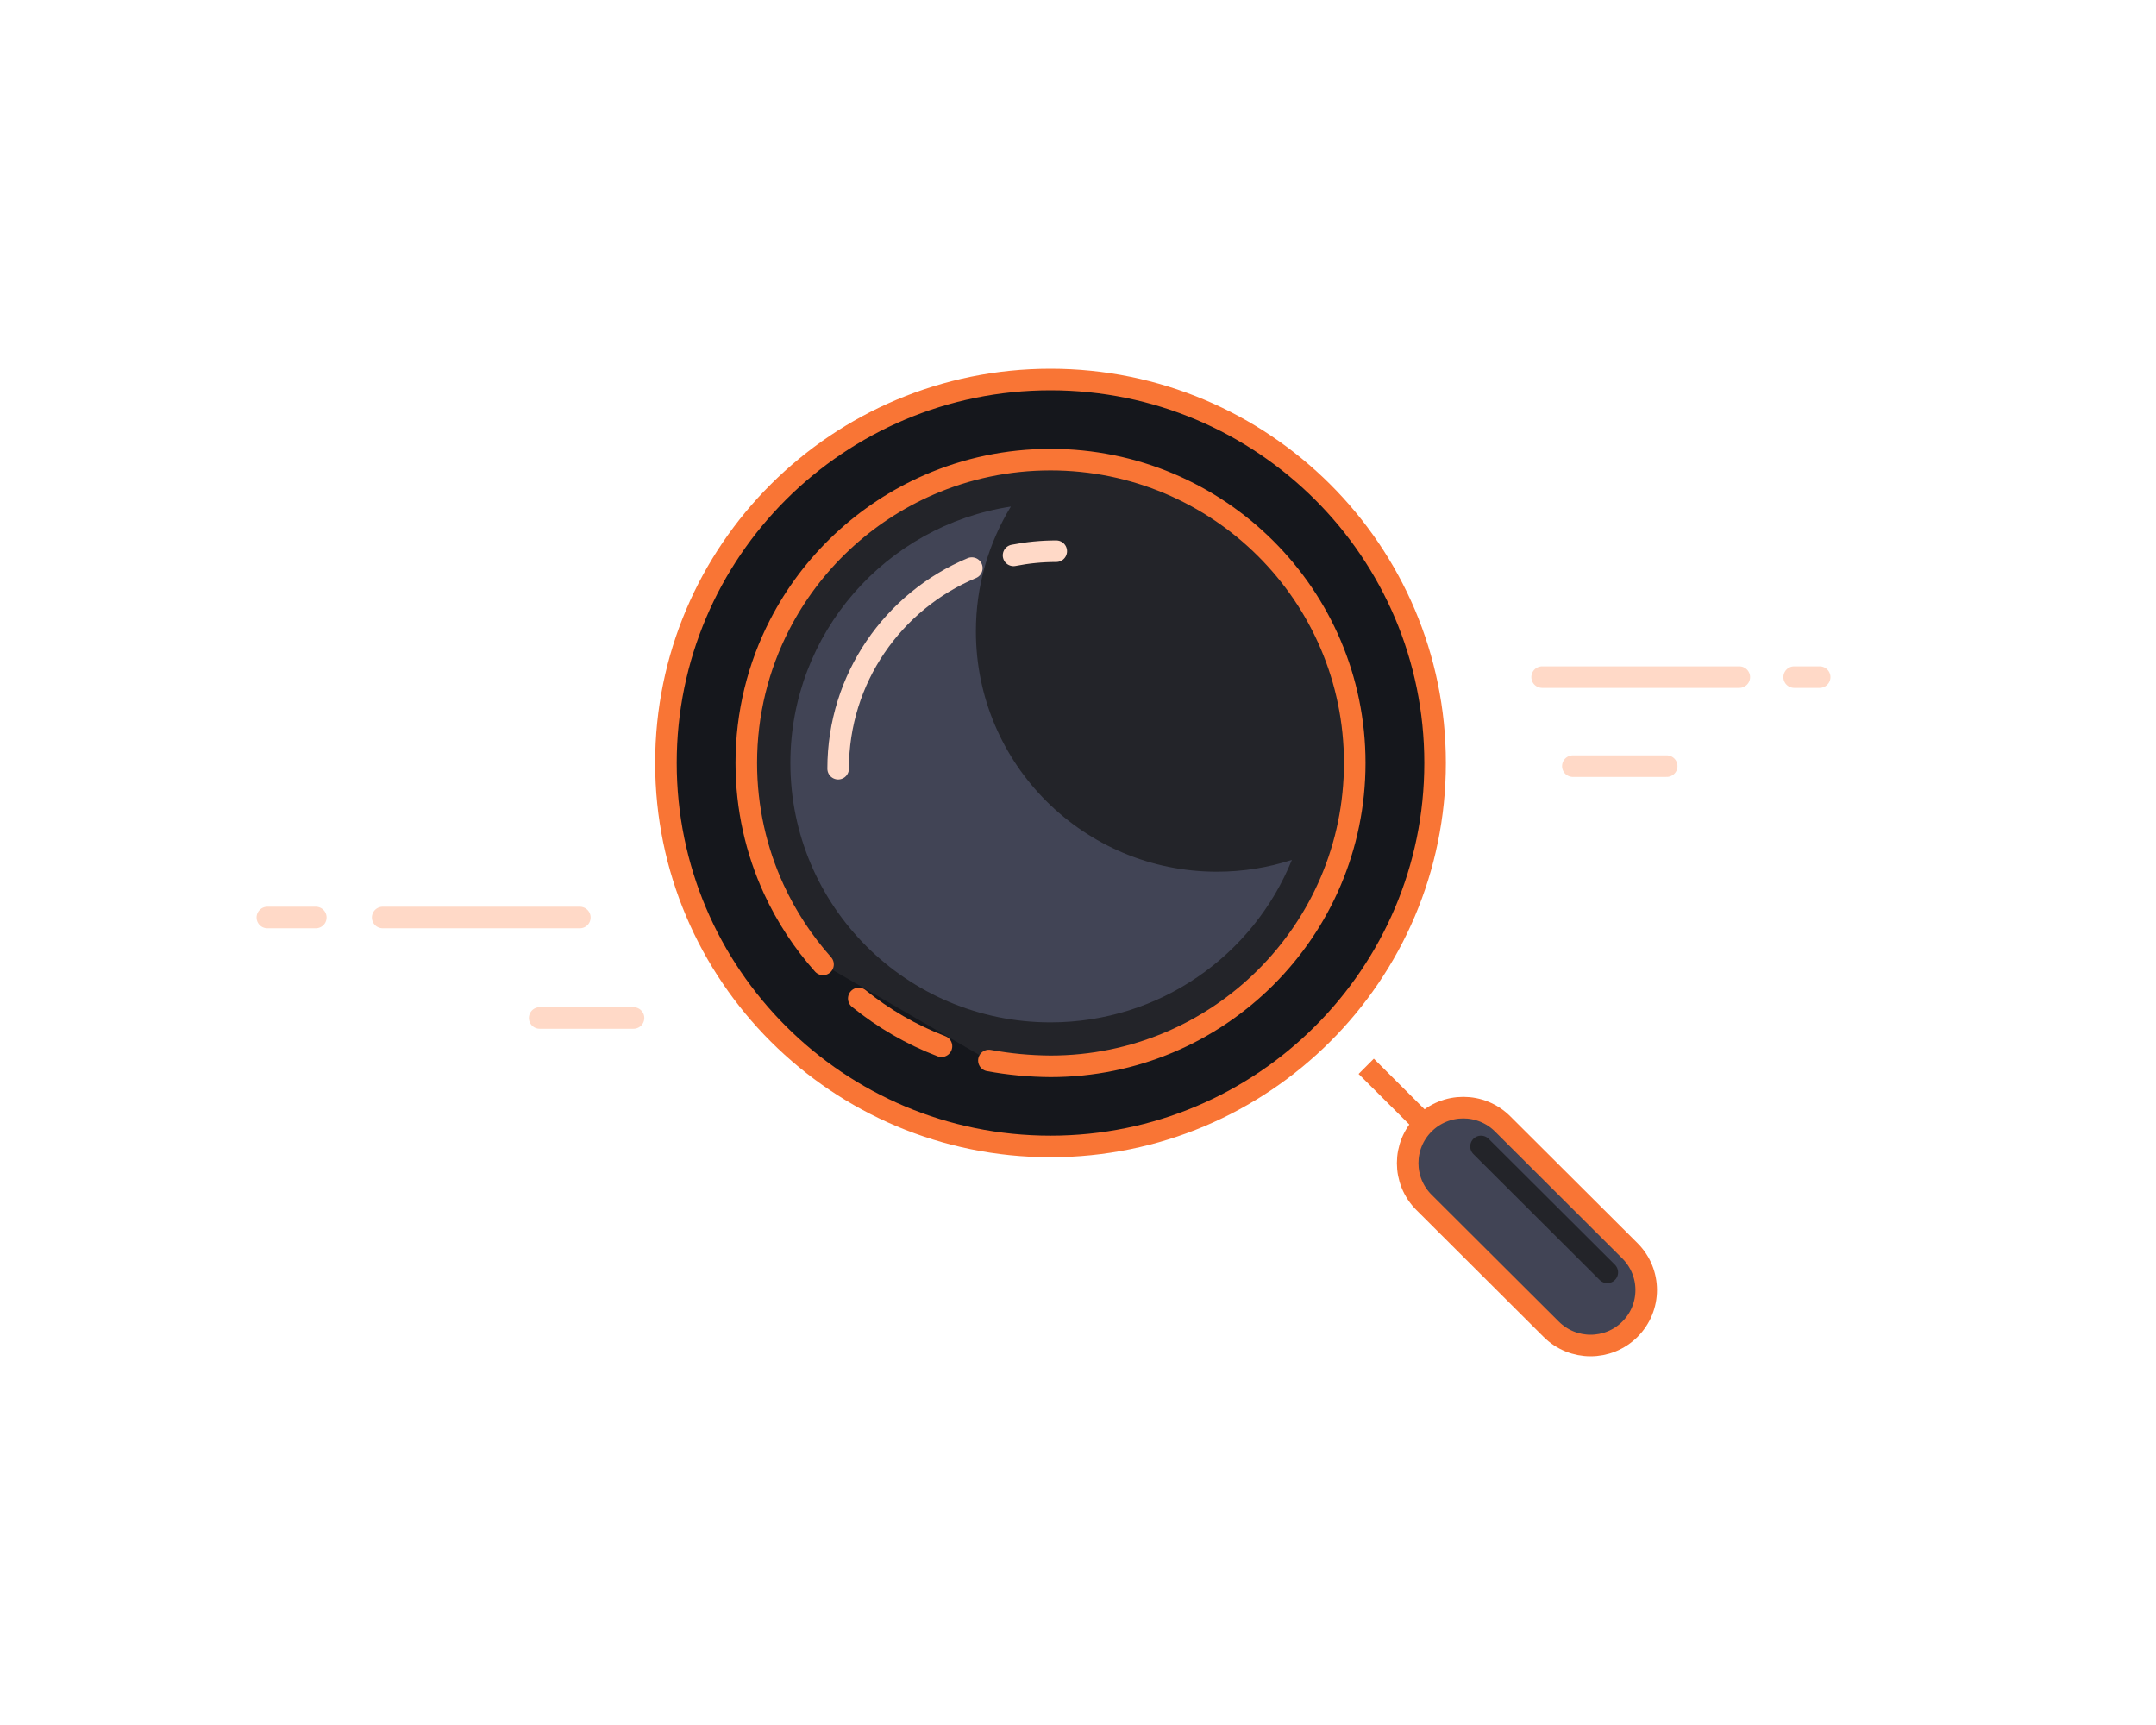
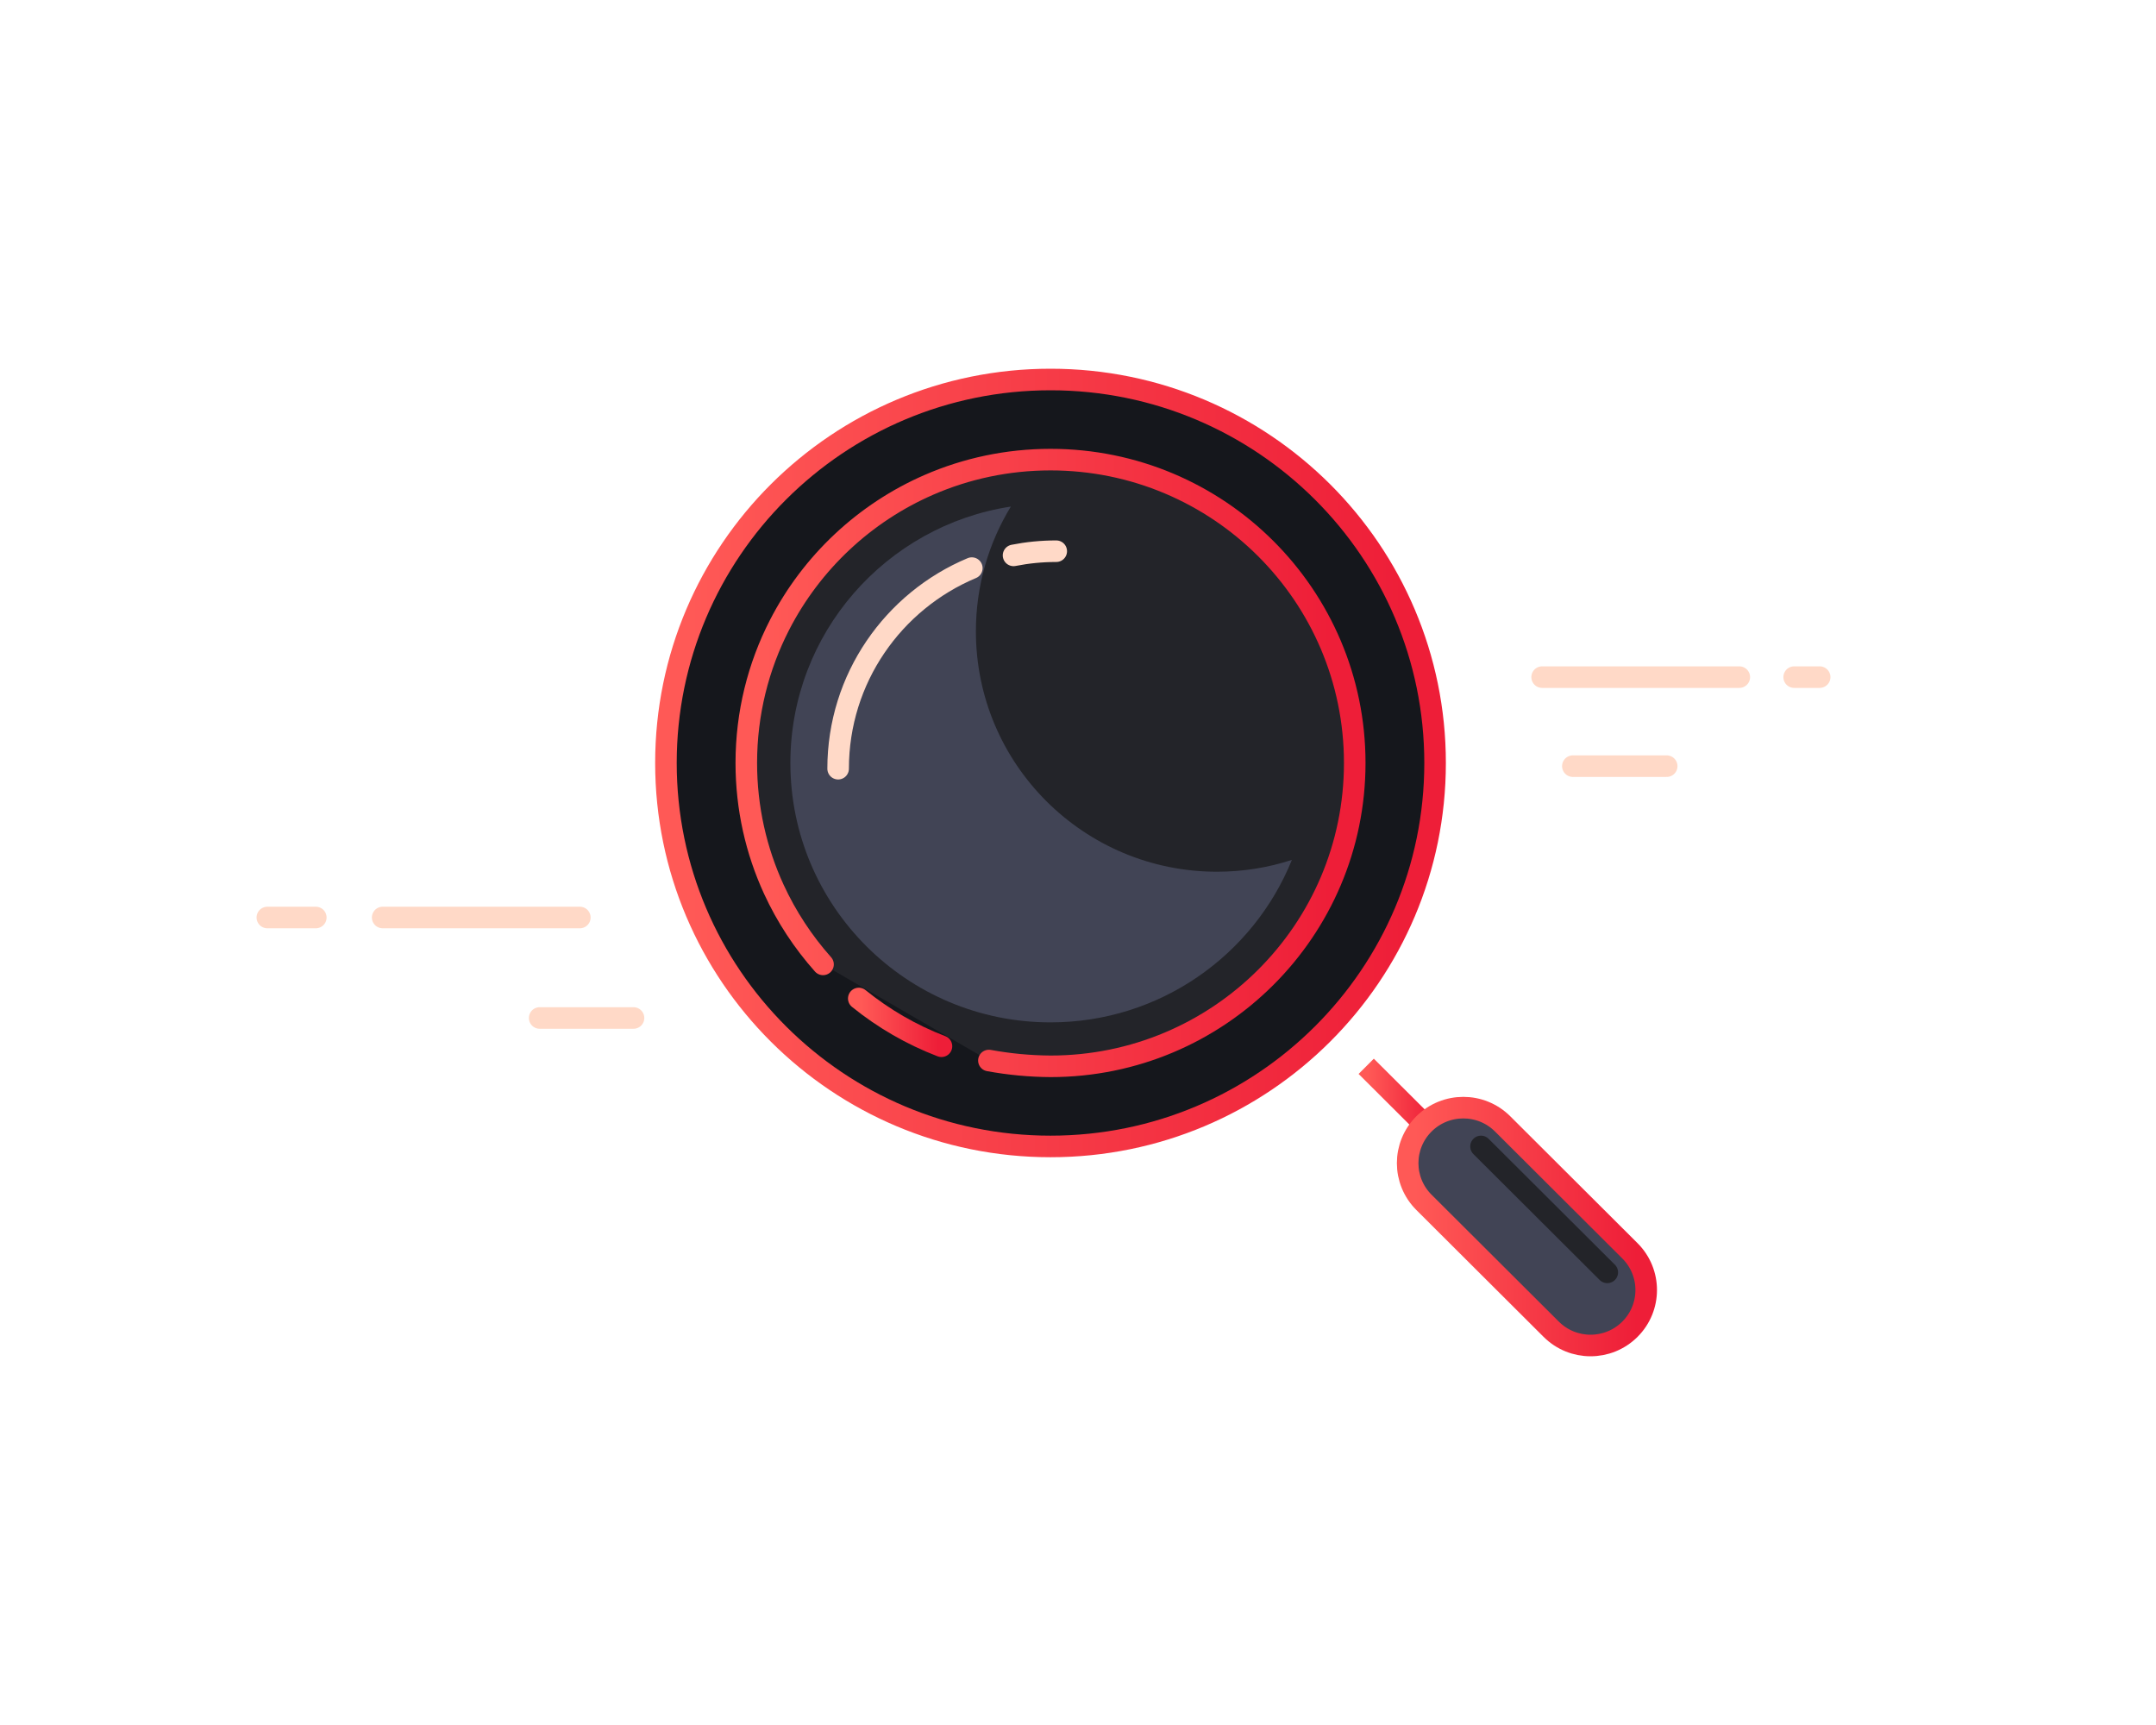
<svg xmlns="http://www.w3.org/2000/svg" width="250" height="200" viewBox="0 0 250 200" fill="none">
-   <path d="M121.813 132.921C146.441 132.921 166.406 113.016 166.406 88.461C166.406 63.906 146.441 44 121.813 44C97.184 44 77.219 63.906 77.219 88.461C77.219 113.016 97.184 132.921 121.813 132.921Z" fill="#15171C" stroke="#F97535" stroke-width="2.5" />
-   <path fill-rule="evenodd" clip-rule="evenodd" d="M114.668 122.959C117.009 123.39 119.391 123.614 121.813 123.631C141.295 123.631 157.089 107.885 157.089 88.461C157.089 69.037 141.295 53.29 121.813 53.29C116.808 53.29 112.047 54.329 107.735 56.203C100.24 59.459 94.101 65.235 90.393 72.457C87.928 77.258 86.538 82.697 86.538 88.461C86.538 93.69 87.682 98.652 89.735 103.113C91.201 106.297 93.13 109.226 95.436 111.813" fill="#232429" />
-   <path d="M114.668 122.959C117.009 123.39 119.391 123.614 121.813 123.631C141.295 123.631 157.089 107.885 157.089 88.461C157.089 69.037 141.295 53.29 121.813 53.29C116.808 53.29 112.047 54.329 107.735 56.203C100.24 59.459 94.101 65.235 90.393 72.457C87.928 77.258 86.538 82.697 86.538 88.461C86.538 93.69 87.682 98.652 89.735 103.113C91.201 106.297 93.13 109.226 95.436 111.813" stroke="#F97535" stroke-width="2.5" stroke-linecap="round" />
-   <path d="M99.579 115.767C102.439 118.084 105.669 119.964 109.168 121.304" stroke="#F97535" stroke-width="2.5" stroke-linecap="round" />
-   <path d="M158.42 123.631L166.407 131.594" stroke="#F97535" stroke-width="2.5" />
-   <path fill-rule="evenodd" clip-rule="evenodd" d="M165.116 130.307C162.597 132.819 162.597 136.892 165.116 139.404L179.872 154.116C182.392 156.628 186.477 156.628 188.996 154.116C191.516 151.604 191.516 147.531 188.996 145.019L174.24 130.307C171.721 127.795 167.636 127.795 165.116 130.307Z" fill="#414455" stroke="#F97535" stroke-width="2.5" />
-   <path d="M171.731 132.921L186.374 147.52" stroke="#232429" stroke-width="2.5" stroke-linecap="round" />
-   <path fill-rule="evenodd" clip-rule="evenodd" d="M113.161 73.198C113.161 88.591 125.676 101.069 141.115 101.069C144.148 101.069 147.068 100.587 149.802 99.697C145.339 110.74 134.489 118.536 121.813 118.536C105.153 118.536 91.648 105.071 91.648 88.461C91.648 73.41 102.737 60.941 117.214 58.733C114.642 62.951 113.161 67.902 113.161 73.198Z" fill="#414455" />
-   <path d="M122.479 63.908C120.784 63.908 119.127 64.074 117.526 64.391M112.688 65.867C103.581 69.682 97.187 78.659 97.187 89.124" stroke="#FFD9C7" stroke-width="2.5" stroke-linecap="round" />
-   <path d="M193.263 88.829H182.38M201.682 78.507H178.818H201.682ZM211 78.507H208.043H211Z" stroke="#FFD9C7" stroke-width="2.5" stroke-linecap="round" stroke-linejoin="round" />
-   <path d="M73.46 118.027H62.577M67.236 106.377H44.372H67.236ZM36.619 106.377H31H36.619Z" stroke="#FFD9C7" stroke-width="2.5" stroke-linecap="round" stroke-linejoin="round" />
+   <g id="EmptyState">
+     <g id="Group 277">
+       <g id="Search">
+         <path id="Oval" d="M121.813 132.921C146.441 132.921 166.406 113.016 166.406 88.461C166.406 63.906 146.441 44 121.813 44C97.184 44 77.219 63.906 77.219 88.461C77.219 113.016 97.184 132.921 121.813 132.921Z" fill="#15171C" stroke="url(#paint0_linear_1_1098)" stroke-width="2.5" />
+         <g id="Oval_2">
+           <path fill-rule="evenodd" clip-rule="evenodd" d="M114.668 122.959C117.009 123.39 119.391 123.614 121.813 123.631C141.295 123.631 157.089 107.885 157.089 88.461C157.089 69.037 141.295 53.29 121.813 53.29C116.808 53.29 112.047 54.329 107.735 56.203C100.24 59.459 94.101 65.235 90.393 72.457C87.928 77.258 86.538 82.697 86.538 88.461C86.538 93.69 87.682 98.652 89.735 103.113C91.201 106.297 93.13 109.226 95.436 111.813" fill="#232429" />
+           <path d="M114.668 122.959C117.009 123.39 119.391 123.614 121.813 123.631C141.295 123.631 157.089 107.885 157.089 88.461C157.089 69.037 141.295 53.29 121.813 53.29C116.808 53.29 112.047 54.329 107.735 56.203C100.24 59.459 94.101 65.235 90.393 72.457C87.928 77.258 86.538 82.697 86.538 88.461C86.538 93.69 87.682 98.652 89.735 103.113C91.201 106.297 93.13 109.226 95.436 111.813" stroke="url(#paint1_linear_1_1098)" stroke-width="2.5" stroke-linecap="round" />
+         </g>
+         <path id="Oval_3" d="M99.579 115.767C102.439 118.084 105.669 119.964 109.168 121.304" stroke="url(#paint2_linear_1_1098)" stroke-width="2.5" stroke-linecap="round" />
+         <path id="Path-4" d="M158.42 123.631L166.407 131.594" stroke="url(#paint3_linear_1_1098)" stroke-width="2.5" />
+         <path id="Rectangle" fill-rule="evenodd" clip-rule="evenodd" d="M165.116 130.307C162.597 132.819 162.597 136.892 165.116 139.404L179.872 154.116C182.392 156.628 186.477 156.628 188.996 154.116C191.516 151.604 191.516 147.531 188.996 145.019L174.24 130.307C171.721 127.795 167.636 127.795 165.116 130.307Z" fill="#414455" stroke="url(#paint4_linear_1_1098)" stroke-width="2.5" />
+         <path id="Line" d="M171.731 132.921L186.374 147.52" stroke="#232429" stroke-width="2.5" stroke-linecap="round" />
+         <path id="Oval-3" fill-rule="evenodd" clip-rule="evenodd" d="M113.161 73.198C113.161 88.591 125.676 101.069 141.115 101.069C144.148 101.069 147.068 100.588 149.802 99.697C145.339 110.74 134.489 118.536 121.813 118.536C105.154 118.536 91.648 105.071 91.648 88.461C91.648 73.41 102.737 60.941 117.214 58.733C114.642 62.951 113.161 67.902 113.161 73.198Z" fill="#414455" />
+         <path id="Shape" d="M122.478 63.908C120.783 63.908 119.127 64.074 117.526 64.391M112.687 65.867C103.581 69.682 97.186 78.659 97.186 89.124" stroke="#FFD9C7" stroke-width="2.5" stroke-linecap="round" />
+       </g>
+       <path id="Line-8" d="M193.263 88.829H182.38M201.682 78.507H178.818H201.682ZM211 78.507H208.043H211Z" stroke="#FFD9C7" stroke-width="2.5" stroke-linecap="round" stroke-linejoin="round" />
+       <path id="Line-8_2" d="M73.46 118.027H62.577M67.236 106.377H44.372H67.236ZM36.619 106.377H31H36.619Z" stroke="#FFD9C7" stroke-width="2.5" stroke-linecap="round" stroke-linejoin="round" />
+     </g>
+   </g>
+   <defs>
+     <linearGradient id="paint0_linear_1_1098" x1="77.219" y1="88.461" x2="166.406" y2="88.461" gradientUnits="userSpaceOnUse">
+       <stop offset="0.03" stop-color="#FF5956" />
+       <stop offset="0.96" stop-color="#EE1E38" />
+     </linearGradient>
+     <linearGradient id="paint1_linear_1_1098" x1="86.538" y1="88.461" x2="157.089" y2="88.461" gradientUnits="userSpaceOnUse">
+       <stop offset="0.03" stop-color="#FF5956" />
+       <stop offset="0.96" stop-color="#EE1E38" />
+     </linearGradient>
+     <linearGradient id="paint2_linear_1_1098" x1="99.579" y1="118.536" x2="109.168" y2="118.536" gradientUnits="userSpaceOnUse">
+       <stop offset="0.03" stop-color="#FF5956" />
+       <stop offset="0.96" stop-color="#EE1E38" />
+     </linearGradient>
+     <linearGradient id="paint3_linear_1_1098" x1="158.42" y1="127.613" x2="166.407" y2="127.613" gradientUnits="userSpaceOnUse">
+       <stop offset="0.03" stop-color="#FF5956" />
+       <stop offset="0.96" stop-color="#EE1E38" />
+     </linearGradient>
+     <linearGradient id="paint4_linear_1_1098" x1="163.227" y1="142.212" x2="190.886" y2="142.212" gradientUnits="userSpaceOnUse">
+       <stop offset="0.03" stop-color="#FF5956" />
+       <stop offset="0.96" stop-color="#EE1E38" />
+     </linearGradient>
+   </defs>
</svg>
